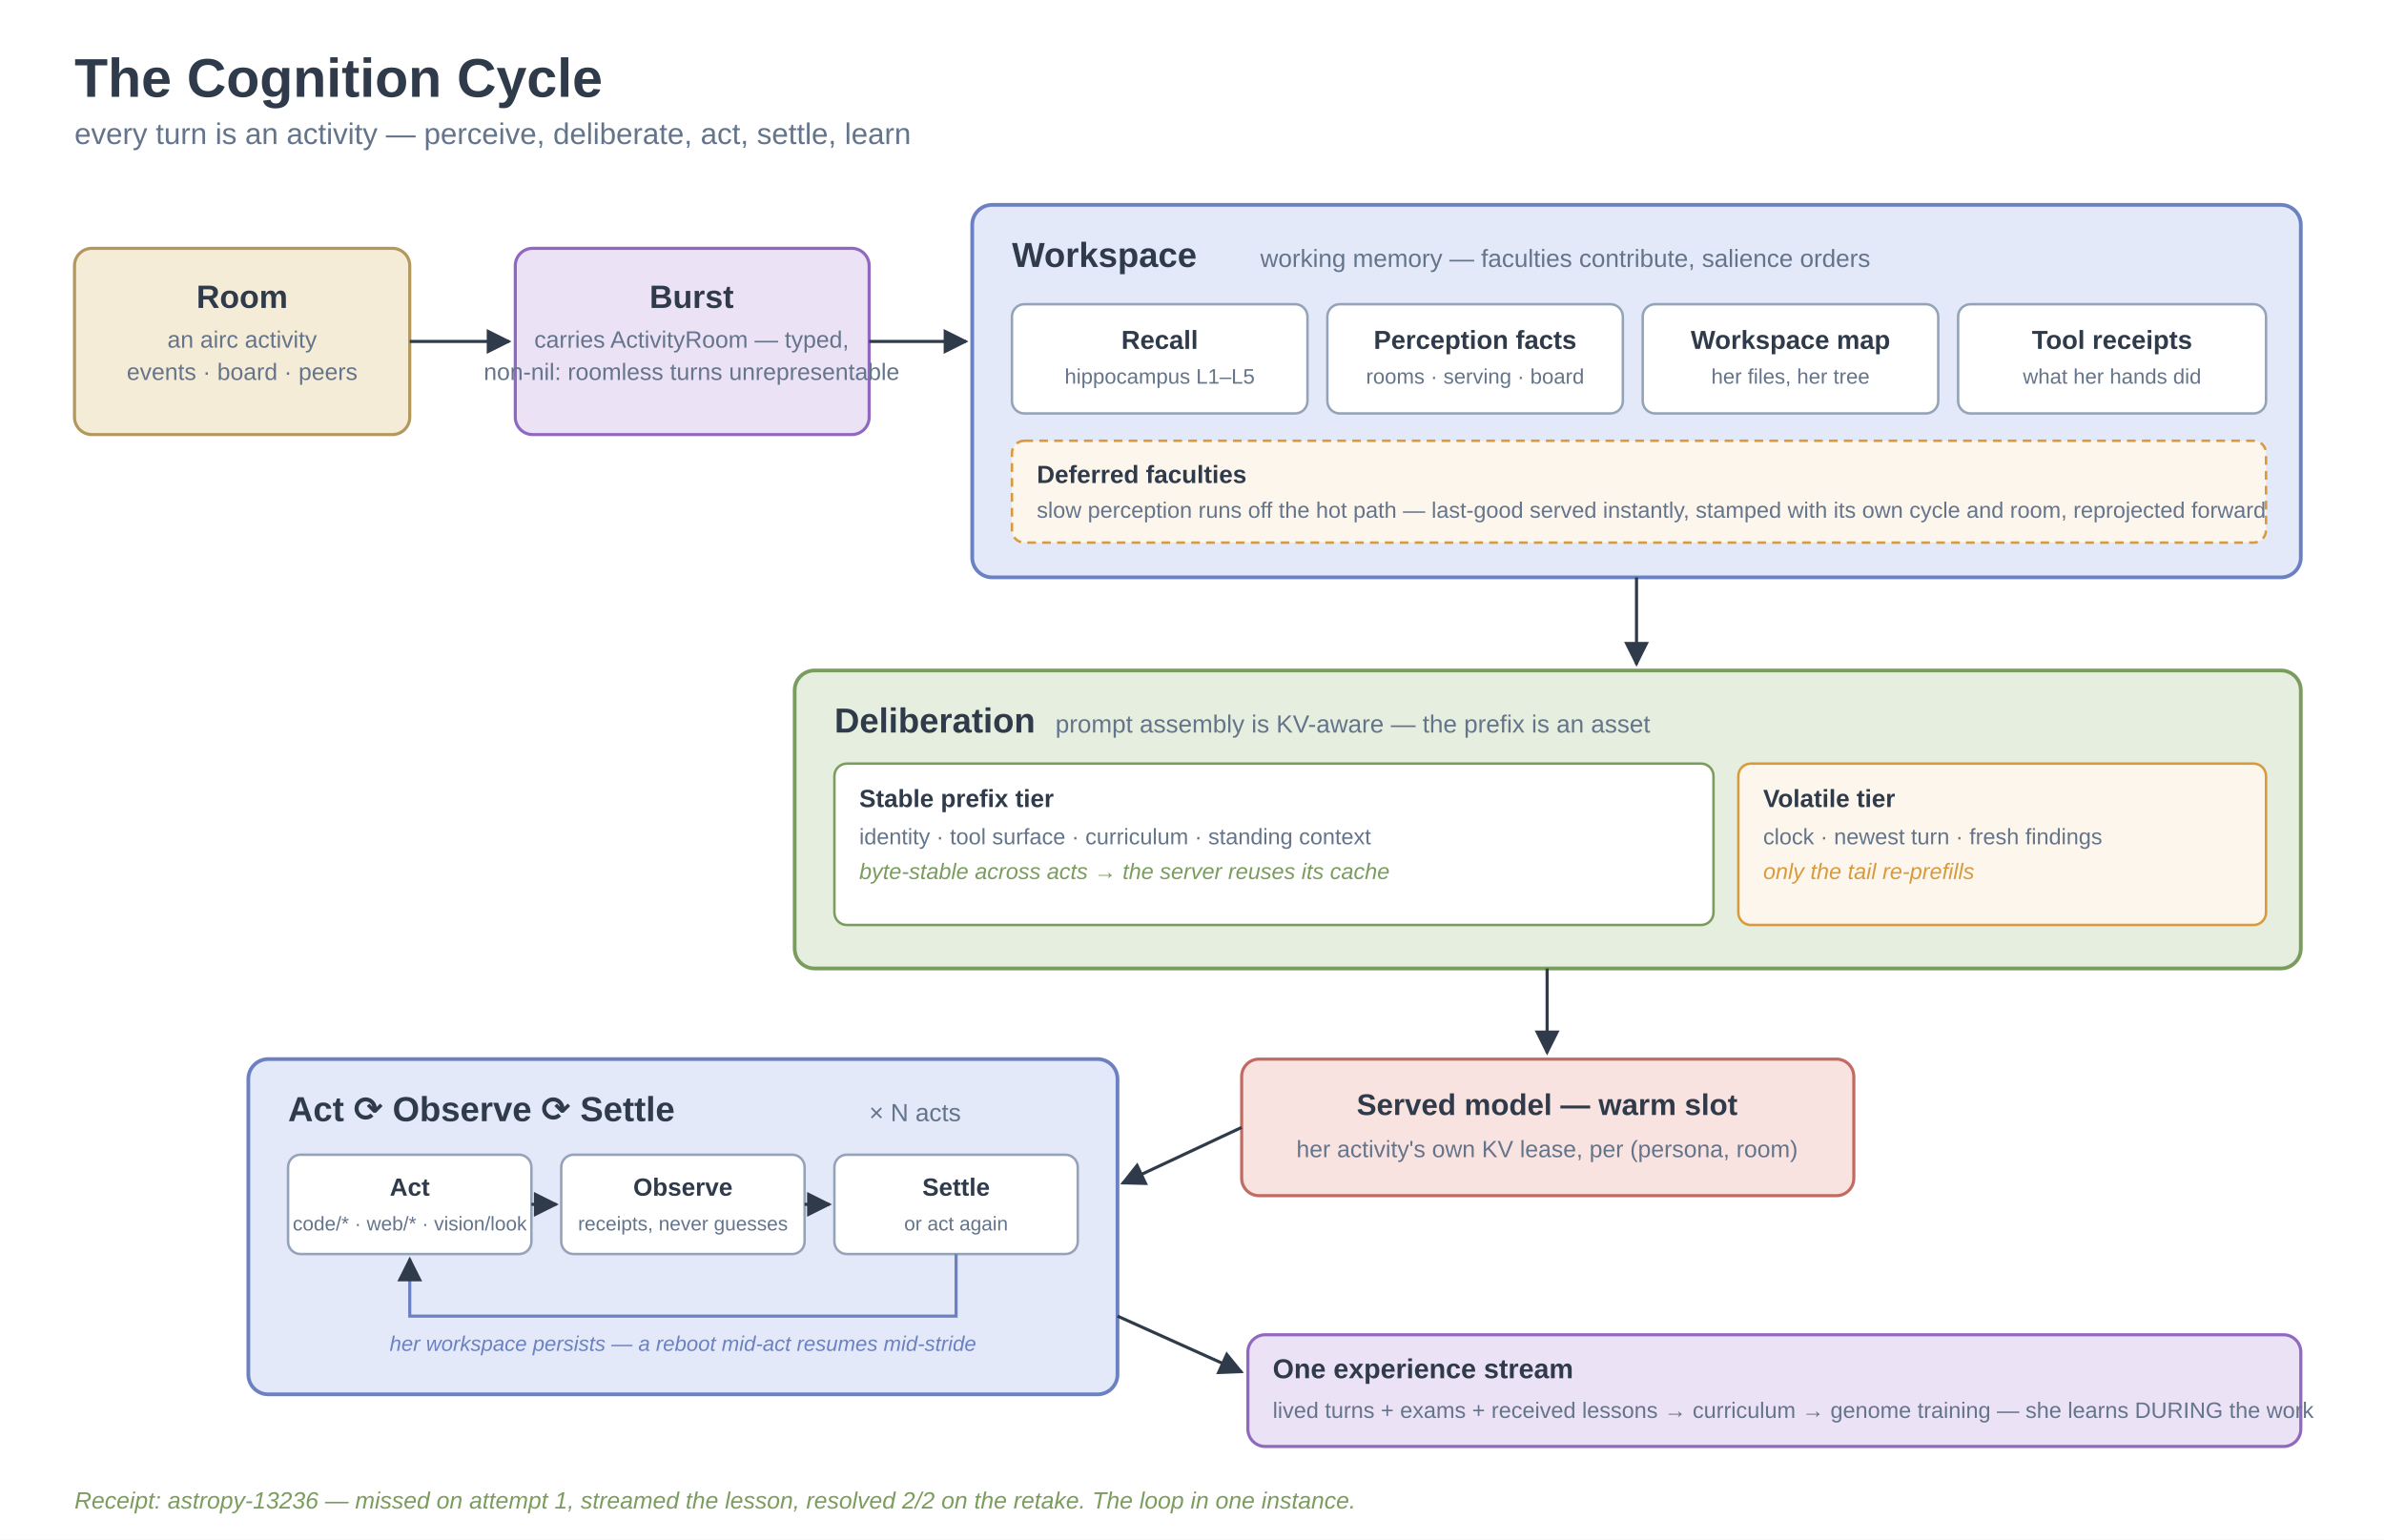
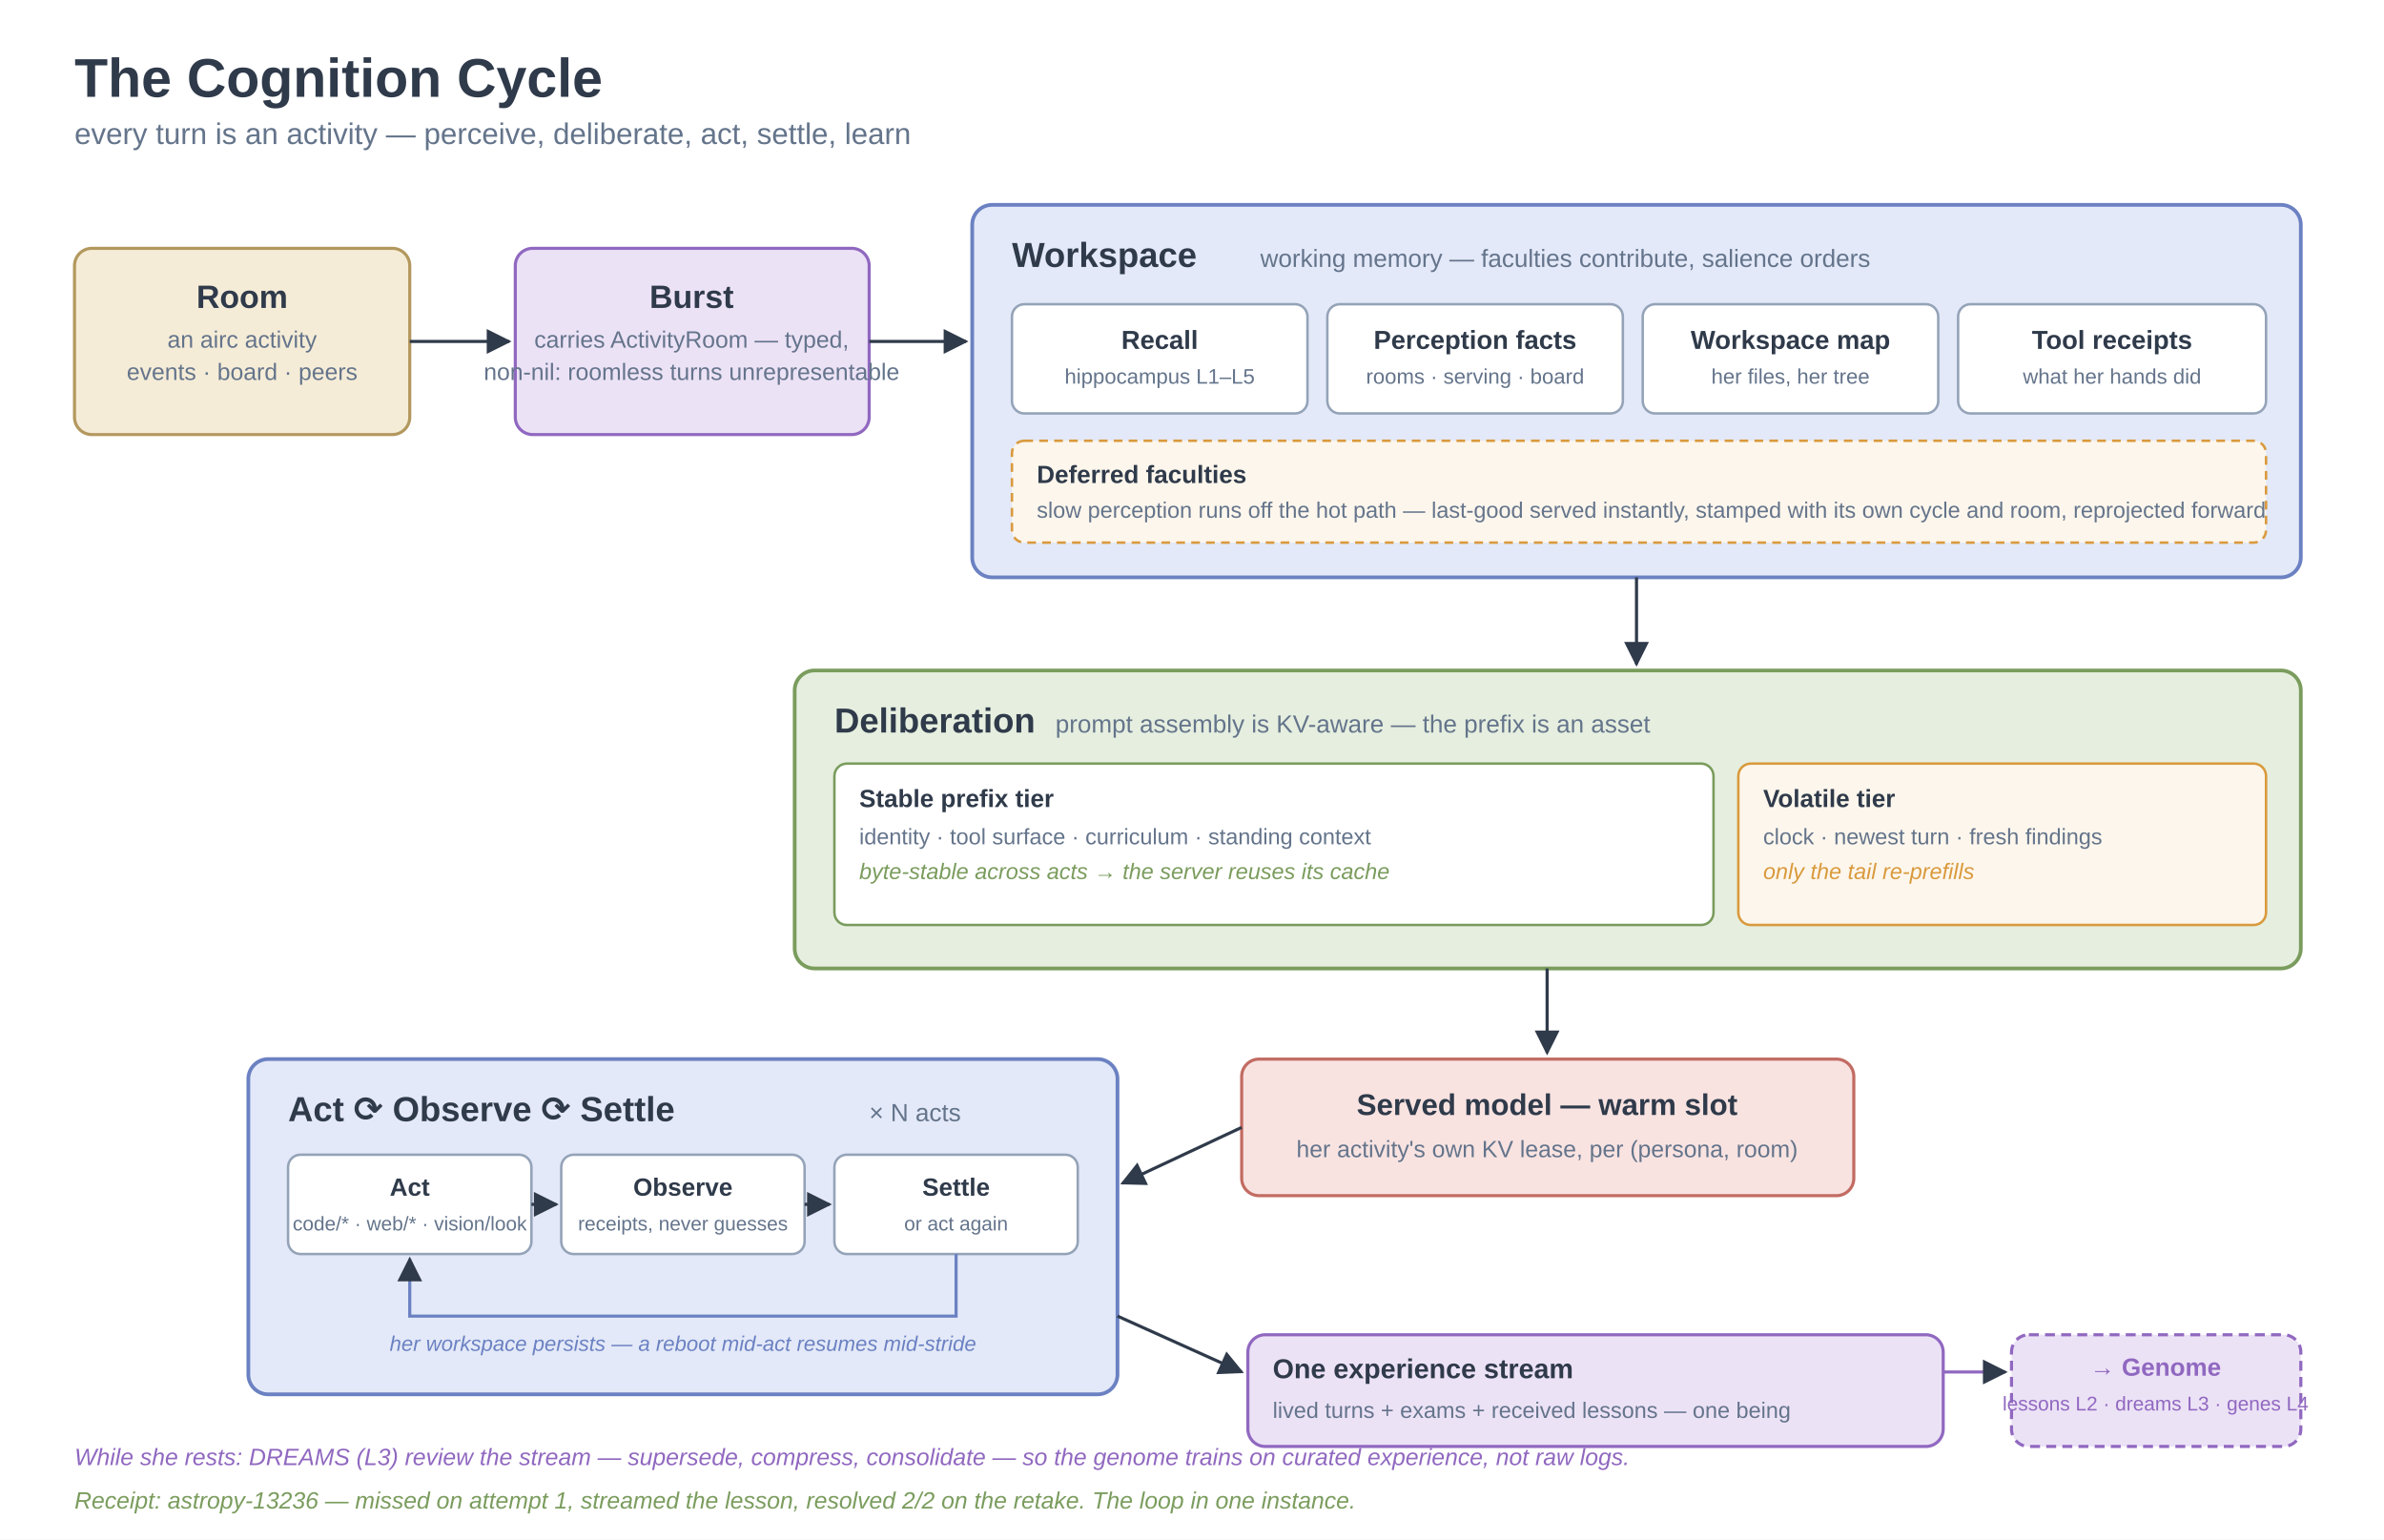
<svg xmlns="http://www.w3.org/2000/svg" viewBox="0 0 1920 1240" font-family="Helvetica Neue, Arial, sans-serif">
  <defs>
    <marker id="arr" viewBox="0 0 10 10" refX="9" refY="5" markerWidth="8" markerHeight="8" orient="auto-start-reverse">
      <path d="M 0 0 L 10 5 L 0 10 z" fill="#2f3a4a" />
    </marker>
  </defs>
  <rect width="1920" height="1240" fill="#ffffff" />
  <text x="60" y="78" font-size="44" font-weight="700" fill="#2f3a4a">The Cognition Cycle</text>
  <text x="60" y="116" font-size="24" fill="#64748b">every turn is an activity — perceive, deliberate, act, settle, learn</text>
  <rect x="60" y="200" width="270" height="150" rx="14" fill="#f5ecd7" stroke="#b3985e" stroke-width="2.5" />
  <text x="195" y="248" font-size="26" font-weight="700" fill="#2f3a4a" text-anchor="middle">Room</text>
  <text x="195" y="280" font-size="19" fill="#64748b" text-anchor="middle">an airc activity</text>
  <text x="195" y="306" font-size="19" fill="#64748b" text-anchor="middle">events · board · peers</text>
  <line x1="330" y1="275" x2="410" y2="275" stroke="#2f3a4a" stroke-width="2.5" marker-end="url(#arr)" />
  <rect x="415" y="200" width="285" height="150" rx="14" fill="#ece2f6" stroke="#9068c0" stroke-width="2.5" />
  <text x="557" y="248" font-size="26" font-weight="700" fill="#2f3a4a" text-anchor="middle">Burst</text>
  <text x="557" y="280" font-size="19" fill="#64748b" text-anchor="middle">carries ActivityRoom — typed,</text>
  <text x="557" y="306" font-size="19" fill="#64748b" text-anchor="middle">non-nil: roomless turns unrepresentable</text>
  <line x1="700" y1="275" x2="778" y2="275" stroke="#2f3a4a" stroke-width="2.5" marker-end="url(#arr)" />
  <rect x="783" y="165" width="1070" height="300" rx="16" fill="#e3e9f8" stroke="#6b81c2" stroke-width="3" />
  <text x="815" y="215" font-size="28" font-weight="700" fill="#2f3a4a">Workspace</text>
  <text x="1015" y="215" font-size="20" fill="#64748b">working memory — faculties contribute, salience orders</text>
  <rect x="815" y="245" width="238" height="88" rx="10" fill="#ffffff" stroke="#94a3b8" stroke-width="2" />
  <text x="934" y="281" font-size="21" font-weight="600" fill="#2f3a4a" text-anchor="middle">Recall</text>
  <text x="934" y="309" font-size="17" fill="#64748b" text-anchor="middle">hippocampus L1–L5</text>
  <rect x="1069" y="245" width="238" height="88" rx="10" fill="#ffffff" stroke="#94a3b8" stroke-width="2" />
  <text x="1188" y="281" font-size="21" font-weight="600" fill="#2f3a4a" text-anchor="middle">Perception facts</text>
  <text x="1188" y="309" font-size="17" fill="#64748b" text-anchor="middle">rooms · serving · board</text>
  <rect x="1323" y="245" width="238" height="88" rx="10" fill="#ffffff" stroke="#94a3b8" stroke-width="2" />
  <text x="1442" y="281" font-size="21" font-weight="600" fill="#2f3a4a" text-anchor="middle">Workspace map</text>
  <text x="1442" y="309" font-size="17" fill="#64748b" text-anchor="middle">her files, her tree</text>
  <rect x="1577" y="245" width="248" height="88" rx="10" fill="#ffffff" stroke="#94a3b8" stroke-width="2" />
  <text x="1701" y="281" font-size="21" font-weight="600" fill="#2f3a4a" text-anchor="middle">Tool receipts</text>
  <text x="1701" y="309" font-size="17" fill="#64748b" text-anchor="middle">what her hands did</text>
  <rect x="815" y="355" width="1010" height="82" rx="10" fill="#fdf6ec" stroke="#d99a3d" stroke-width="2" stroke-dasharray="7 5" />
  <text x="835" y="389" font-size="20" font-weight="600" fill="#2f3a4a">Deferred faculties</text>
  <text x="835" y="417" font-size="18" fill="#64748b">slow perception runs off the hot path — last-good served instantly, stamped with its own cycle and room, reprojected forward</text>
+   <text x="60" y="1180" font-size="19" fill="#9068c0" font-style="italic">While she rests: DREAMS (L3) review the stream — supersede, compress, consolidate — so the genome trains on curated experience, not raw logs.</text>
  <line x1="1318" y1="465" x2="1318" y2="535" stroke="#2f3a4a" stroke-width="2.5" marker-end="url(#arr)" />
  <rect x="640" y="540" width="1213" height="240" rx="16" fill="#e6efdf" stroke="#7a9c5d" stroke-width="3" />
  <text x="672" y="590" font-size="28" font-weight="700" fill="#2f3a4a">Deliberation</text>
  <text x="850" y="590" font-size="20" fill="#64748b">prompt assembly is KV-aware — the prefix is an asset</text>
  <rect x="672" y="615" width="708" height="130" rx="10" fill="#ffffff" stroke="#7a9c5d" stroke-width="2" />
  <text x="692" y="650" font-size="20" font-weight="600" fill="#2f3a4a">Stable prefix tier</text>
  <text x="692" y="680" font-size="18" fill="#64748b">identity · tool surface · curriculum · standing context</text>
  <text x="692" y="708" font-size="18" fill="#7a9c5d" font-style="italic">byte-stable across acts → the server reuses its cache</text>
  <rect x="1400" y="615" width="425" height="130" rx="10" fill="#fdf6ec" stroke="#d99a3d" stroke-width="2" />
  <text x="1420" y="650" font-size="20" font-weight="600" fill="#2f3a4a">Volatile tier</text>
  <text x="1420" y="680" font-size="18" fill="#64748b">clock · newest turn · fresh findings</text>
  <text x="1420" y="708" font-size="18" fill="#d99a3d" font-style="italic">only the tail re-prefills</text>
  <line x1="1246" y1="780" x2="1246" y2="848" stroke="#2f3a4a" stroke-width="2.5" marker-end="url(#arr)" />
  <rect x="1000" y="853" width="493" height="110" rx="14" fill="#f8e3e1" stroke="#c26b62" stroke-width="2.5" />
  <text x="1246" y="898" font-size="24" font-weight="700" fill="#2f3a4a" text-anchor="middle">Served model — warm slot</text>
  <text x="1246" y="932" font-size="19" fill="#64748b" text-anchor="middle">her activity's own KV lease, per (persona, room)</text>
  <rect x="200" y="853" width="700" height="270" rx="16" fill="#e3e9f8" stroke="#6b81c2" stroke-width="3" />
  <text x="232" y="903" font-size="28" font-weight="700" fill="#2f3a4a">Act ⟳ Observe ⟳ Settle</text>
  <text x="700" y="903" font-size="20" fill="#64748b">× N acts</text>
  <rect x="232" y="930" width="196" height="80" rx="10" fill="#ffffff" stroke="#94a3b8" stroke-width="2" />
  <text x="330" y="963" font-size="20" font-weight="600" fill="#2f3a4a" text-anchor="middle">Act</text>
  <text x="330" y="991" font-size="16" fill="#64748b" text-anchor="middle">code/* · web/* · vision/look</text>
  <rect x="452" y="930" width="196" height="80" rx="10" fill="#ffffff" stroke="#94a3b8" stroke-width="2" />
  <text x="550" y="963" font-size="20" font-weight="600" fill="#2f3a4a" text-anchor="middle">Observe</text>
  <text x="550" y="991" font-size="16" fill="#64748b" text-anchor="middle">receipts, never guesses</text>
  <rect x="672" y="930" width="196" height="80" rx="10" fill="#ffffff" stroke="#94a3b8" stroke-width="2" />
  <text x="770" y="963" font-size="20" font-weight="600" fill="#2f3a4a" text-anchor="middle">Settle</text>
  <text x="770" y="991" font-size="16" fill="#64748b" text-anchor="middle">or act again</text>
  <line x1="428" y1="970" x2="448" y2="970" stroke="#2f3a4a" stroke-width="2.5" marker-end="url(#arr)" />
  <line x1="648" y1="970" x2="668" y2="970" stroke="#2f3a4a" stroke-width="2.5" marker-end="url(#arr)" />
  <path d="M 770 1010 L 770 1060 L 330 1060 L 330 1014" fill="none" stroke="#6b81c2" stroke-width="2.5" marker-end="url(#arr)" />
  <text x="550" y="1088" font-size="17" fill="#6b81c2" text-anchor="middle" font-style="italic">her workspace persists — a reboot mid-act resumes mid-stride</text>
  <line x1="1000" y1="908" x2="904" y2="953" stroke="#2f3a4a" stroke-width="2.5" marker-end="url(#arr)" />
  <line x1="900" y1="1060" x2="1000" y2="1105" stroke="#2f3a4a" stroke-width="2.5" marker-end="url(#arr)" />
-   <rect x="1005" y="1075" width="848" height="90" rx="14" fill="#ece2f6" stroke="#9068c0" stroke-width="2.5" />
+   <rect x="1005" y="1075" width="560" height="90" rx="14" fill="#ece2f6" stroke="#9068c0" stroke-width="2.5" />
  <text x="1025" y="1110" font-size="22" font-weight="700" fill="#2f3a4a">One experience stream</text>
-   <text x="1025" y="1142" font-size="18" fill="#64748b">lived turns + exams + received lessons → curriculum → genome training — she learns DURING the work</text>
+   <text x="1025" y="1142" font-size="18" fill="#64748b">lived turns + exams + received lessons — one being</text>
+   <line x1="1565" y1="1105" x2="1615" y2="1105" stroke="#9068c0" stroke-width="2.5" marker-end="url(#arr)" />
+   <rect x="1620" y="1075" width="233" height="90" rx="14" fill="#ece2f6" stroke="#9068c0" stroke-width="2.5" stroke-dasharray="8 5" />
+   <text x="1736" y="1108" font-size="20" font-weight="700" fill="#9068c0" text-anchor="middle">→ Genome</text>
+   <text x="1736" y="1136" font-size="16" fill="#9068c0" text-anchor="middle">lessons L2 · dreams L3 · genes L4</text>
+   <rect x="200" y="1145" width="700" height="0" fill="none" />
+   <rect x="60" y="380" width="270" height="0" fill="none" />
  <text x="60" y="1215" font-size="19" fill="#7a9c5d" font-style="italic">Receipt: astropy-13236 — missed on attempt 1, streamed the lesson, resolved 2/2 on the retake. The loop in one instance.</text>
</svg>
